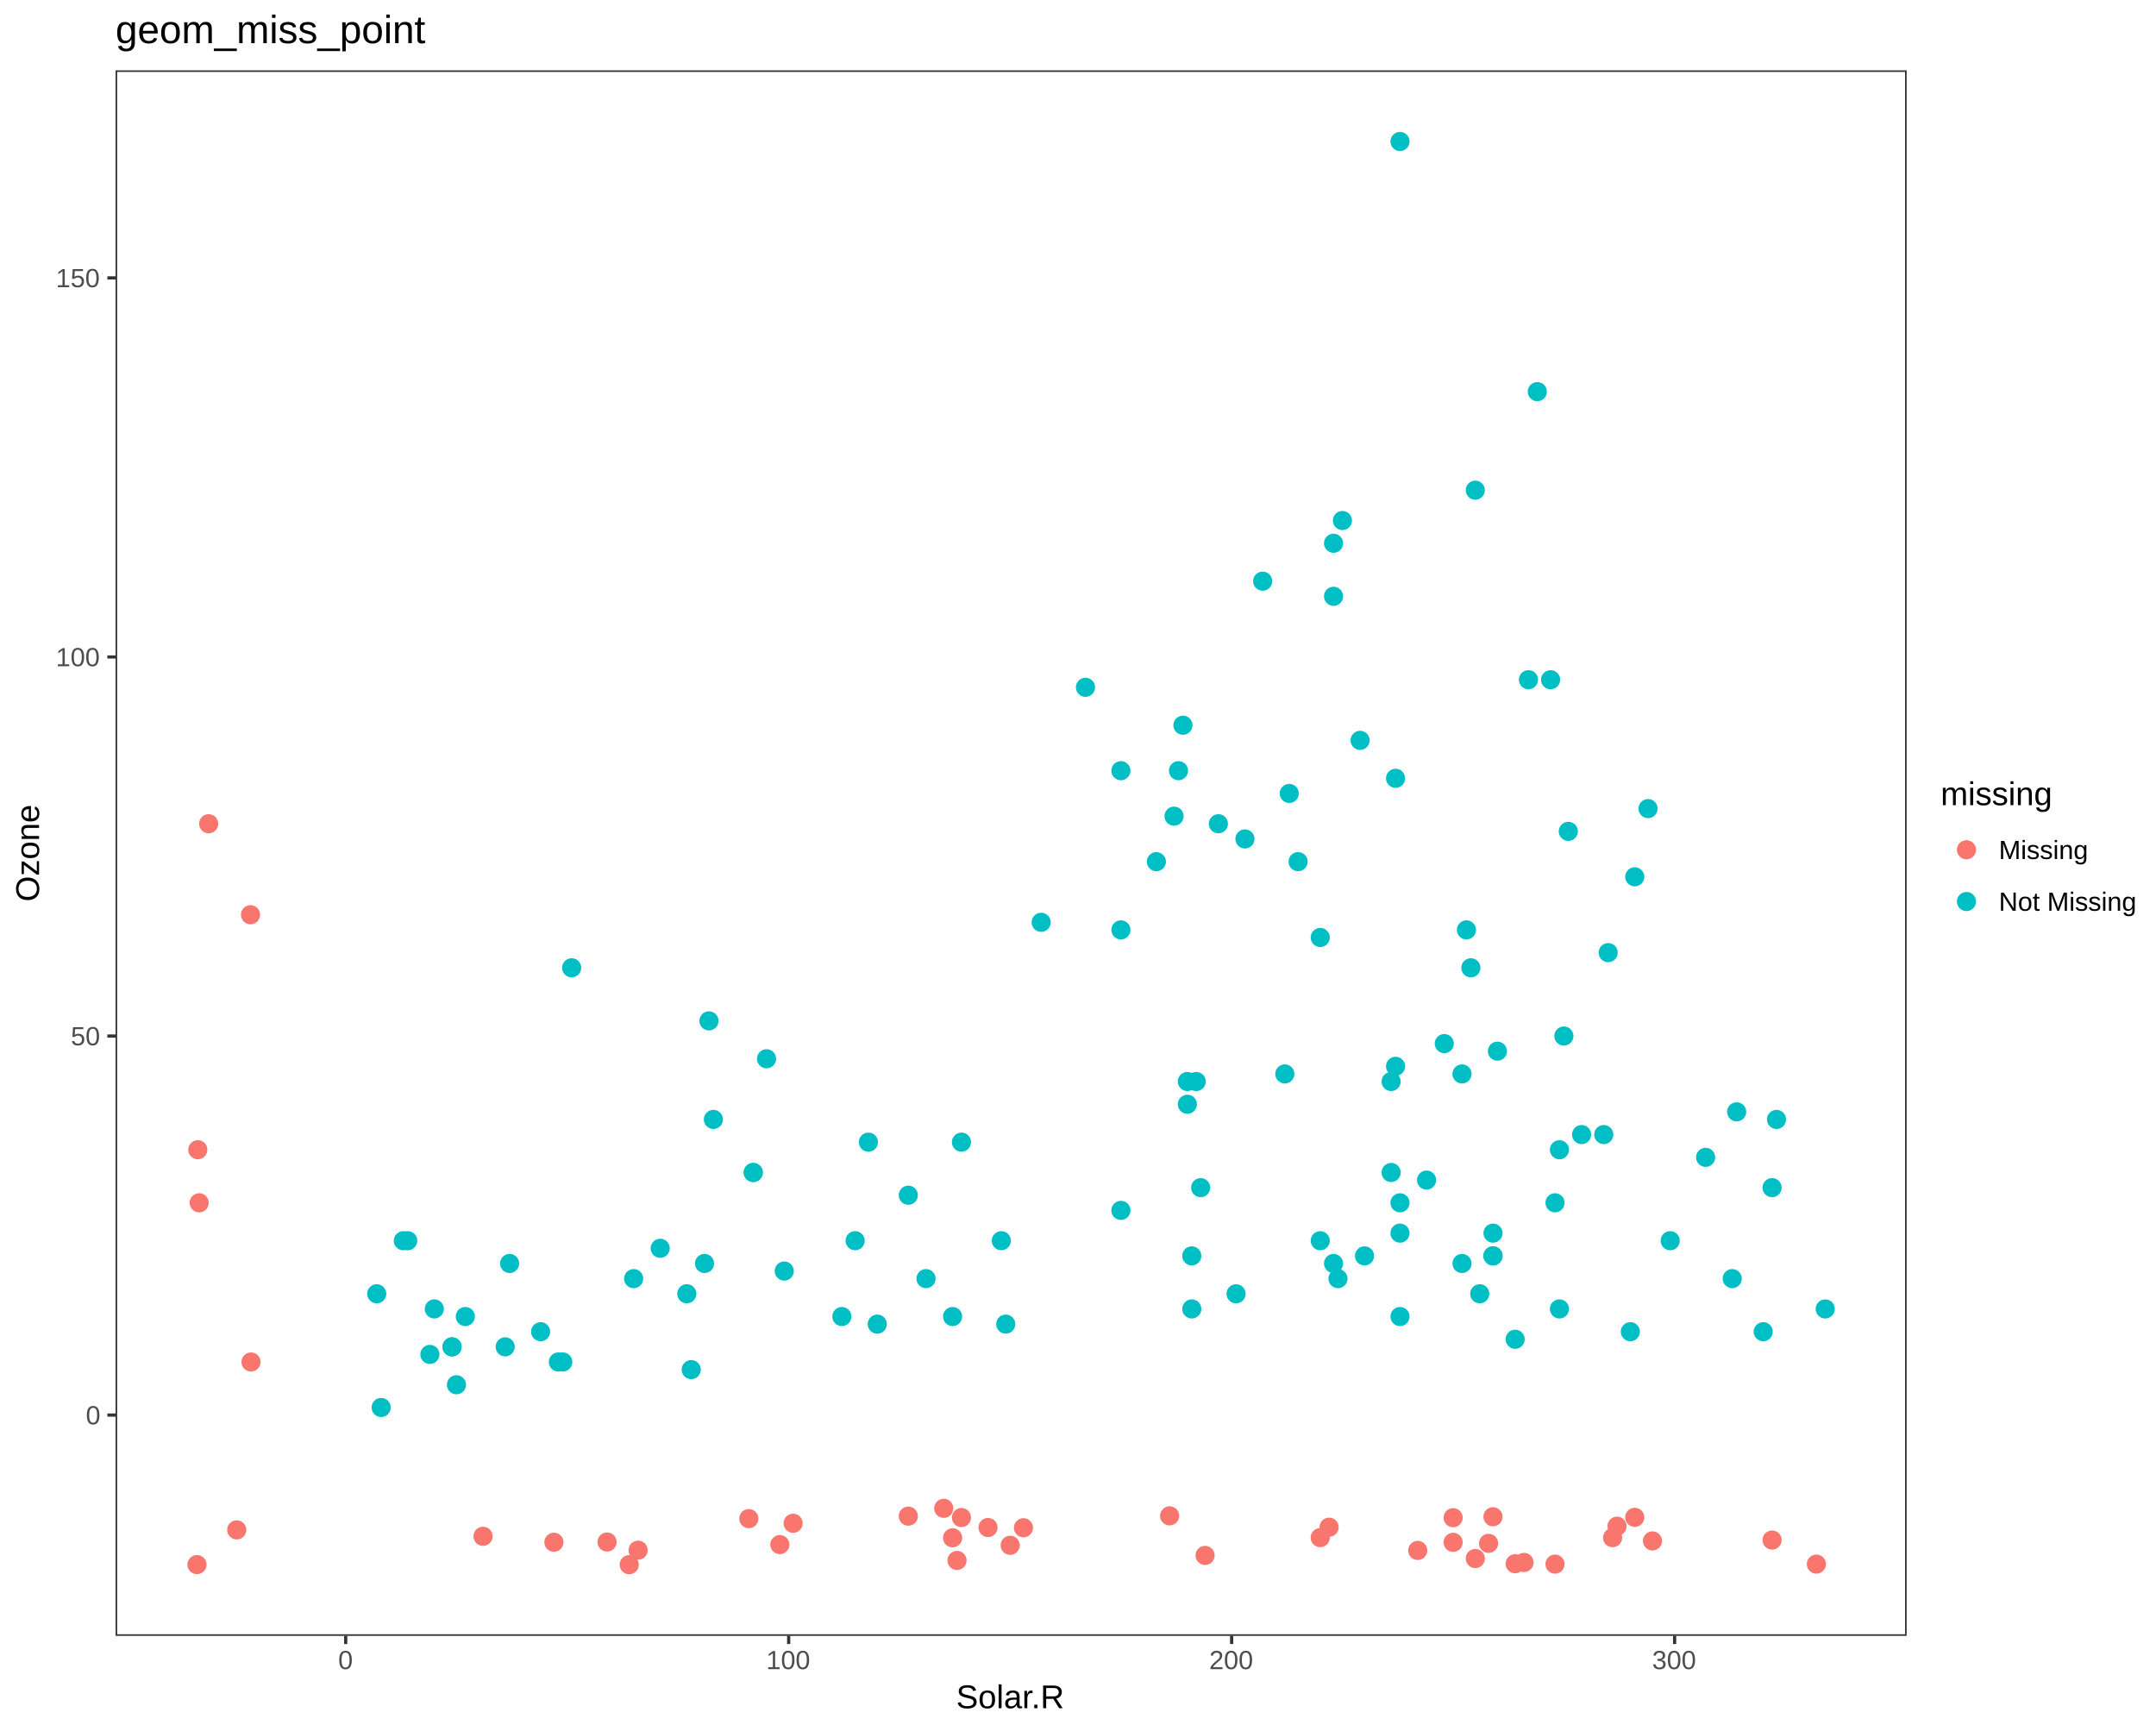
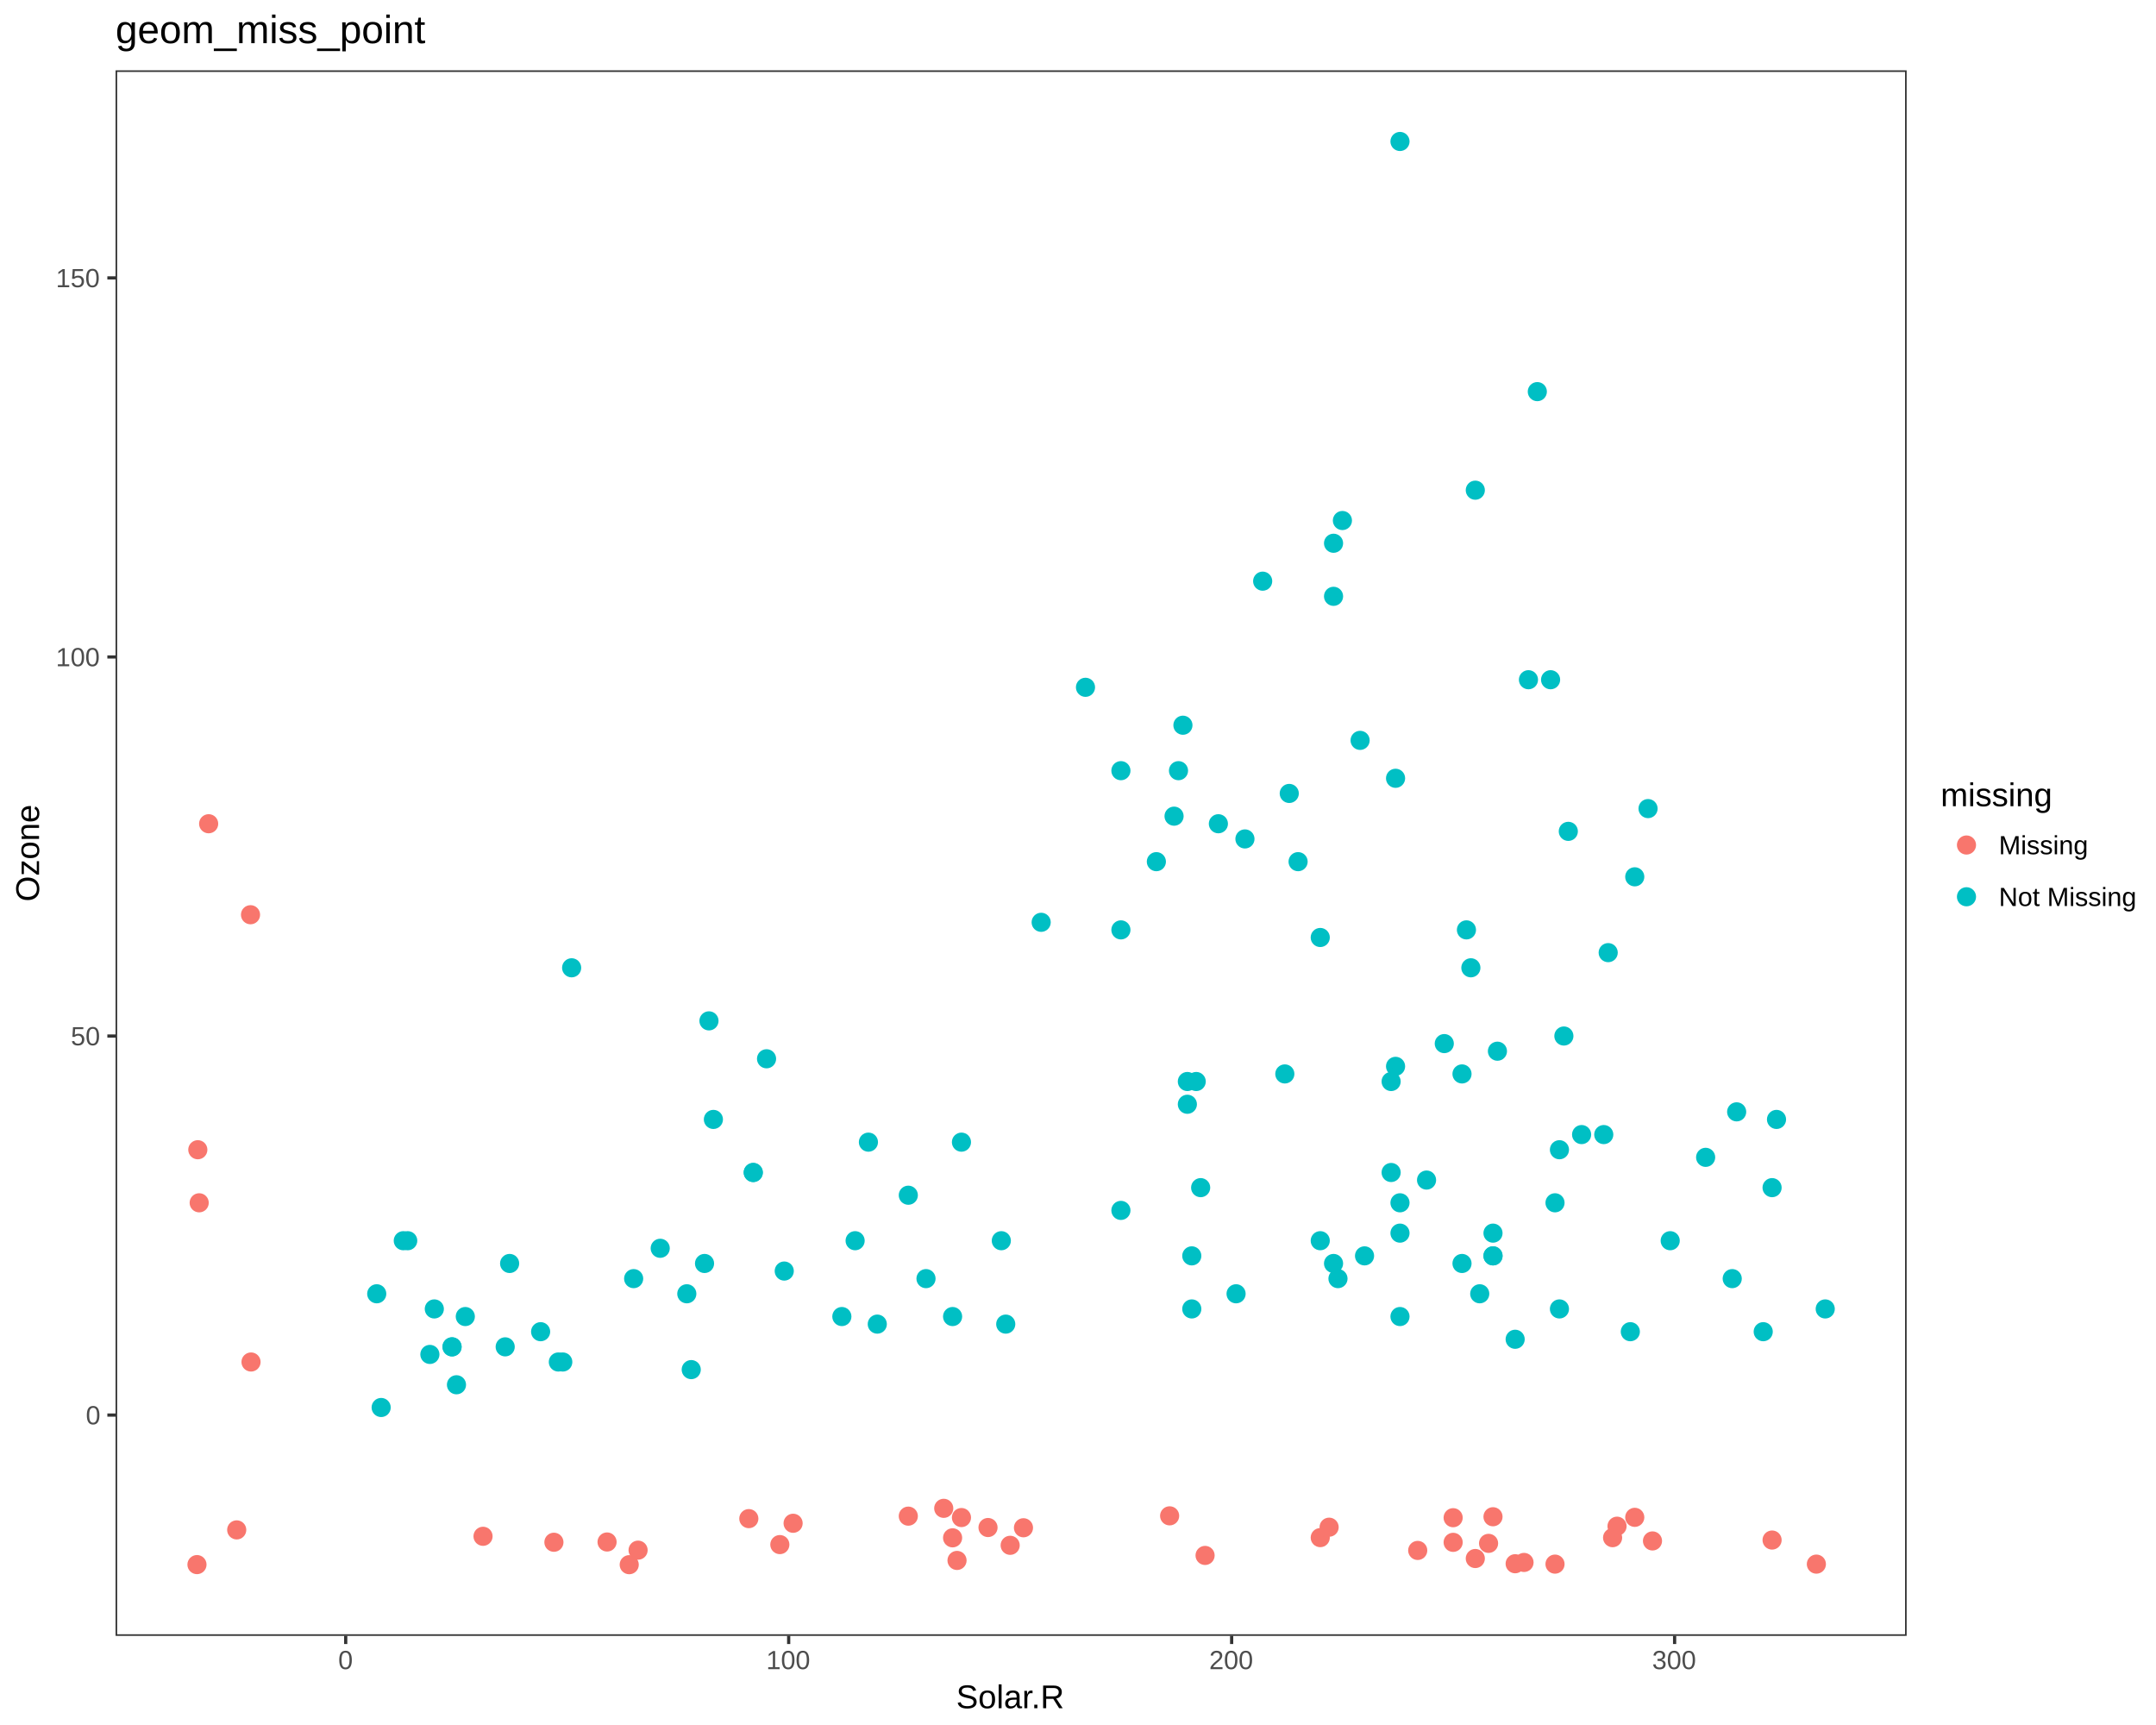
<svg xmlns="http://www.w3.org/2000/svg" viewBox="0 0 720.00 576.00">
  <defs>
    <style type="text/css">
    line, polyline, path, rect, circle {
      fill: none;
      stroke: #000000;
      stroke-linecap: round;
      stroke-linejoin: round;
      stroke-miterlimit: 10.00;
    }
  </style>
  </defs>
  <rect width="100%" height="100%" style="stroke: none; fill: #FFFFFF;" />
  <rect x="0.00" y="0.00" width="720.00" height="576.00" style="stroke-width: 1.07; stroke: #FFFFFF; fill: #FFFFFF;" />
  <defs>
    <clipPath id="cpMzguNTk0fDYzNi43Mjl8NTQ2LjIzNXwyMy40NzY3">
      <rect x="38.59" y="23.48" width="598.14" height="522.76" />
    </clipPath>
  </defs>
  <rect x="38.59" y="23.48" width="598.14" height="522.76" style="stroke-width: 1.07; stroke: none; fill: #FFFFFF;" clip-path="url(#cpMzguNTk0fDYzNi43Mjl8NTQ2LjIzNXwyMy40NzY3)" />
  <circle cx="396.52" cy="368.73" r="1.60pt" style="stroke-width: 2.13; stroke: #00BFC4; fill: #00BFC4;" clip-path="url(#cpMzguNTk0fDYzNi43Mjl8NTQ2LjIzNXwyMy40NzY3)" />
  <circle cx="290.01" cy="381.38" r="1.60pt" style="stroke-width: 2.13; stroke: #00BFC4; fill: #00BFC4;" clip-path="url(#cpMzguNTk0fDYzNi43Mjl8NTQ2LjIzNXwyMy40NzY3)" />
  <circle cx="335.87" cy="442.14" r="1.60pt" style="stroke-width: 2.13; stroke: #00BFC4; fill: #00BFC4;" clip-path="url(#cpMzguNTk0fDYzNi43Mjl8NTQ2LjIzNXwyMy40NzY3)" />
  <circle cx="578.48" cy="426.95" r="1.60pt" style="stroke-width: 2.13; stroke: #00BFC4; fill: #00BFC4;" clip-path="url(#cpMzguNTk0fDYzNi43Mjl8NTQ2LjIzNXwyMy40NzY3)" />
  <circle cx="65.78" cy="522.44" r="1.60pt" style="stroke-width: 2.13; stroke: #F8766D; fill: #F8766D;" clip-path="url(#cpMzguNTk0fDYzNi43Mjl8NTQ2LjIzNXwyMy40NzY3)" />
  <circle cx="66.52" cy="401.63" r="1.60pt" style="stroke-width: 2.13; stroke: #F8766D; fill: #F8766D;" clip-path="url(#cpMzguNTk0fDYzNi43Mjl8NTQ2LjIzNXwyMy40NzY3)" />
  <circle cx="557.77" cy="414.29" r="1.60pt" style="stroke-width: 2.13; stroke: #00BFC4; fill: #00BFC4;" clip-path="url(#cpMzguNTk0fDYzNi43Mjl8NTQ2LjIzNXwyMy40NzY3)" />
  <circle cx="261.90" cy="424.42" r="1.60pt" style="stroke-width: 2.13; stroke: #00BFC4; fill: #00BFC4;" clip-path="url(#cpMzguNTk0fDYzNi43Mjl8NTQ2LjIzNXwyMy40NzY3)" />
  <circle cx="143.56" cy="452.26" r="1.60pt" style="stroke-width: 2.13; stroke: #00BFC4; fill: #00BFC4;" clip-path="url(#cpMzguNTk0fDYzNi43Mjl8NTQ2LjIzNXwyMy40NzY3)" />
  <circle cx="402.44" cy="519.38" r="1.60pt" style="stroke-width: 2.13; stroke: #F8766D; fill: #F8766D;" clip-path="url(#cpMzguNTk0fDYzNi43Mjl8NTQ2LjIzNXwyMy40NzY3)" />
  <circle cx="83.83" cy="454.79" r="1.60pt" style="stroke-width: 2.13; stroke: #F8766D; fill: #F8766D;" clip-path="url(#cpMzguNTk0fDYzNi43Mjl8NTQ2LjIzNXwyMy40NzY3)" />
  <circle cx="494.16" cy="432.01" r="1.60pt" style="stroke-width: 2.13; stroke: #00BFC4; fill: #00BFC4;" clip-path="url(#cpMzguNTk0fDYzNi43Mjl8NTQ2LjIzNXwyMy40NzY3)" />
  <circle cx="544.45" cy="444.67" r="1.60pt" style="stroke-width: 2.13; stroke: #00BFC4; fill: #00BFC4;" clip-path="url(#cpMzguNTk0fDYzNi43Mjl8NTQ2LjIzNXwyMy40NzY3)" />
  <circle cx="520.78" cy="437.07" r="1.60pt" style="stroke-width: 2.13; stroke: #00BFC4; fill: #00BFC4;" clip-path="url(#cpMzguNTk0fDYzNi43Mjl8NTQ2LjIzNXwyMy40NzY3)" />
  <circle cx="211.61" cy="426.95" r="1.60pt" style="stroke-width: 2.13; stroke: #00BFC4; fill: #00BFC4;" clip-path="url(#cpMzguNTk0fDYzNi43Mjl8NTQ2LjIzNXwyMy40NzY3)" />
  <circle cx="609.54" cy="437.07" r="1.60pt" style="stroke-width: 2.13; stroke: #00BFC4; fill: #00BFC4;" clip-path="url(#cpMzguNTk0fDYzNi43Mjl8NTQ2LjIzNXwyMy40NzY3)" />
  <circle cx="569.60" cy="386.45" r="1.60pt" style="stroke-width: 2.13; stroke: #00BFC4; fill: #00BFC4;" clip-path="url(#cpMzguNTk0fDYzNi43Mjl8NTQ2LjIzNXwyMy40NzY3)" />
  <circle cx="230.84" cy="457.33" r="1.60pt" style="stroke-width: 2.13; stroke: #00BFC4; fill: #00BFC4;" clip-path="url(#cpMzguNTk0fDYzNi43Mjl8NTQ2LjIzNXwyMy40NzY3)" />
  <circle cx="591.79" cy="396.57" r="1.60pt" style="stroke-width: 2.13; stroke: #00BFC4; fill: #00BFC4;" clip-path="url(#cpMzguNTk0fDYzNi43Mjl8NTQ2LjIzNXwyMy40NzY3)" />
  <circle cx="180.54" cy="444.67" r="1.60pt" style="stroke-width: 2.13; stroke: #00BFC4; fill: #00BFC4;" clip-path="url(#cpMzguNTk0fDYzNi43Mjl8NTQ2LjIzNXwyMy40NzY3)" />
  <circle cx="127.29" cy="469.98" r="1.60pt" style="stroke-width: 2.13; stroke: #00BFC4; fill: #00BFC4;" clip-path="url(#cpMzguNTk0fDYzNi43Mjl8NTQ2LjIzNXwyMy40NzY3)" />
  <circle cx="588.83" cy="444.67" r="1.60pt" style="stroke-width: 2.13; stroke: #00BFC4; fill: #00BFC4;" clip-path="url(#cpMzguNTk0fDYzNi43Mjl8NTQ2LjIzNXwyMy40NzY3)" />
  <circle cx="152.44" cy="462.39" r="1.60pt" style="stroke-width: 2.13; stroke: #00BFC4; fill: #00BFC4;" clip-path="url(#cpMzguNTk0fDYzNi43Mjl8NTQ2LjIzNXwyMy40NzY3)" />
  <circle cx="251.55" cy="391.51" r="1.60pt" style="stroke-width: 2.13; stroke: #00BFC4; fill: #00BFC4;" clip-path="url(#cpMzguNTk0fDYzNi43Mjl8NTQ2LjIzNXwyMy40NzY3)" />
  <circle cx="213.09" cy="517.62" r="1.60pt" style="stroke-width: 2.13; stroke: #F8766D; fill: #F8766D;" clip-path="url(#cpMzguNTk0fDYzNi43Mjl8NTQ2LjIzNXwyMy40NzY3)" />
  <circle cx="508.95" cy="521.72" r="1.60pt" style="stroke-width: 2.13; stroke: #F8766D; fill: #F8766D;" clip-path="url(#cpMzguNTk0fDYzNi43Mjl8NTQ2LjIzNXwyMy40NzY3)" />
  <circle cx="79.05" cy="510.85" r="1.60pt" style="stroke-width: 2.13; stroke: #F8766D; fill: #F8766D;" clip-path="url(#cpMzguNTk0fDYzNi43Mjl8NTQ2LjIzNXwyMy40NzY3)" />
  <circle cx="134.68" cy="414.29" r="1.60pt" style="stroke-width: 2.13; stroke: #00BFC4; fill: #00BFC4;" clip-path="url(#cpMzguNTk0fDYzNi43Mjl8NTQ2LjIzNXwyMy40NzY3)" />
  <circle cx="488.24" cy="358.60" r="1.60pt" style="stroke-width: 2.13; stroke: #00BFC4; fill: #00BFC4;" clip-path="url(#cpMzguNTk0fDYzNi43Mjl8NTQ2LjIzNXwyMy40NzY3)" />
  <circle cx="445.34" cy="181.40" r="1.60pt" style="stroke-width: 2.13; stroke: #00BFC4; fill: #00BFC4;" clip-path="url(#cpMzguNTk0fDYzNi43Mjl8NTQ2LjIzNXwyMy40NzY3)" />
  <circle cx="528.18" cy="378.85" r="1.60pt" style="stroke-width: 2.13; stroke: #00BFC4; fill: #00BFC4;" clip-path="url(#cpMzguNTk0fDYzNi43Mjl8NTQ2LjIzNXwyMy40NzY3)" />
  <circle cx="538.53" cy="513.45" r="1.60pt" style="stroke-width: 2.13; stroke: #F8766D; fill: #F8766D;" clip-path="url(#cpMzguNTk0fDYzNi43Mjl8NTQ2LjIzNXwyMy40NzY3)" />
  <circle cx="540.01" cy="509.62" r="1.60pt" style="stroke-width: 2.13; stroke: #F8766D; fill: #F8766D;" clip-path="url(#cpMzguNTk0fDYzNi43Mjl8NTQ2LjIzNXwyMy40NzY3)" />
  <circle cx="473.45" cy="517.71" r="1.60pt" style="stroke-width: 2.13; stroke: #F8766D; fill: #F8766D;" clip-path="url(#cpMzguNTk0fDYzNi43Mjl8NTQ2LjIzNXwyMy40NzY3)" />
  <circle cx="390.60" cy="506.16" r="1.60pt" style="stroke-width: 2.13; stroke: #F8766D; fill: #F8766D;" clip-path="url(#cpMzguNTk0fDYzNi43Mjl8NTQ2LjIzNXwyMy40NzY3)" />
  <circle cx="440.90" cy="513.43" r="1.60pt" style="stroke-width: 2.13; stroke: #F8766D; fill: #F8766D;" clip-path="url(#cpMzguNTk0fDYzNi43Mjl8NTQ2LjIzNXwyMy40NzY3)" />
  <circle cx="505.99" cy="522.15" r="1.60pt" style="stroke-width: 2.13; stroke: #F8766D; fill: #F8766D;" clip-path="url(#cpMzguNTk0fDYzNi43Mjl8NTQ2LjIzNXwyMy40NzY3)" />
  <circle cx="303.33" cy="399.10" r="1.60pt" style="stroke-width: 2.13; stroke: #00BFC4; fill: #00BFC4;" clip-path="url(#cpMzguNTk0fDYzNi43Mjl8NTQ2LjIzNXwyMy40NzY3)" />
  <circle cx="519.30" cy="522.28" r="1.60pt" style="stroke-width: 2.13; stroke: #F8766D; fill: #F8766D;" clip-path="url(#cpMzguNTk0fDYzNi43Mjl8NTQ2LjIzNXwyMy40NzY3)" />
  <circle cx="545.93" cy="292.78" r="1.60pt" style="stroke-width: 2.13; stroke: #00BFC4; fill: #00BFC4;" clip-path="url(#cpMzguNTk0fDYzNi43Mjl8NTQ2LjIzNXwyMy40NzY3)" />
  <circle cx="593.27" cy="373.79" r="1.60pt" style="stroke-width: 2.13; stroke: #00BFC4; fill: #00BFC4;" clip-path="url(#cpMzguNTk0fDYzNi43Mjl8NTQ2LjIzNXwyMy40NzY3)" />
  <circle cx="498.59" cy="506.46" r="1.60pt" style="stroke-width: 2.13; stroke: #F8766D; fill: #F8766D;" clip-path="url(#cpMzguNTk0fDYzNi43Mjl8NTQ2LjIzNXwyMy40NzY3)" />
  <circle cx="485.28" cy="506.78" r="1.60pt" style="stroke-width: 2.13; stroke: #F8766D; fill: #F8766D;" clip-path="url(#cpMzguNTk0fDYzNi43Mjl8NTQ2LjIzNXwyMy40NzY3)" />
  <circle cx="334.39" cy="414.29" r="1.60pt" style="stroke-width: 2.13; stroke: #00BFC4; fill: #00BFC4;" clip-path="url(#cpMzguNTk0fDYzNi43Mjl8NTQ2LjIzNXwyMy40NzY3)" />
  <circle cx="606.58" cy="522.28" r="1.60pt" style="stroke-width: 2.13; stroke: #F8766D; fill: #F8766D;" clip-path="url(#cpMzguNTk0fDYzNi43Mjl8NTQ2LjIzNXwyMy40NzY3)" />
  <circle cx="591.79" cy="514.24" r="1.60pt" style="stroke-width: 2.13; stroke: #F8766D; fill: #F8766D;" clip-path="url(#cpMzguNTk0fDYzNi43Mjl8NTQ2LjIzNXwyMy40NzY3)" />
  <circle cx="398.00" cy="419.35" r="1.60pt" style="stroke-width: 2.13; stroke: #00BFC4; fill: #00BFC4;" clip-path="url(#cpMzguNTk0fDYzNi43Mjl8NTQ2LjIzNXwyMy40NzY3)" />
  <circle cx="535.58" cy="378.85" r="1.60pt" style="stroke-width: 2.13; stroke: #00BFC4; fill: #00BFC4;" clip-path="url(#cpMzguNTk0fDYzNi43Mjl8NTQ2LjIzNXwyMy40NzY3)" />
  <circle cx="170.19" cy="421.89" r="1.60pt" style="stroke-width: 2.13; stroke: #00BFC4; fill: #00BFC4;" clip-path="url(#cpMzguNTk0fDYzNi43Mjl8NTQ2LjIzNXwyMy40NzY3)" />
  <circle cx="292.97" cy="442.14" r="1.60pt" style="stroke-width: 2.13; stroke: #00BFC4; fill: #00BFC4;" clip-path="url(#cpMzguNTk0fDYzNi43Mjl8NTQ2LjIzNXwyMy40NzY3)" />
  <circle cx="318.12" cy="439.61" r="1.60pt" style="stroke-width: 2.13; stroke: #00BFC4; fill: #00BFC4;" clip-path="url(#cpMzguNTk0fDYzNi43Mjl8NTQ2LjIzNXwyMy40NzY3)" />
  <circle cx="337.35" cy="516.00" r="1.60pt" style="stroke-width: 2.13; stroke: #F8766D; fill: #F8766D;" clip-path="url(#cpMzguNTk0fDYzNi43Mjl8NTQ2LjIzNXwyMy40NzY3)" />
  <circle cx="202.73" cy="514.89" r="1.60pt" style="stroke-width: 2.13; stroke: #F8766D; fill: #F8766D;" clip-path="url(#cpMzguNTk0fDYzNi43Mjl8NTQ2LjIzNXwyMy40NzY3)" />
  <circle cx="250.07" cy="507.09" r="1.60pt" style="stroke-width: 2.13; stroke: #F8766D; fill: #F8766D;" clip-path="url(#cpMzguNTk0fDYzNi43Mjl8NTQ2LjIzNXwyMy40NzY3)" />
  <circle cx="485.28" cy="515.01" r="1.60pt" style="stroke-width: 2.13; stroke: #F8766D; fill: #F8766D;" clip-path="url(#cpMzguNTk0fDYzNi43Mjl8NTQ2LjIzNXwyMy40NzY3)" />
  <circle cx="315.16" cy="503.65" r="1.60pt" style="stroke-width: 2.13; stroke: #F8766D; fill: #F8766D;" clip-path="url(#cpMzguNTk0fDYzNi43Mjl8NTQ2LjIzNXwyMy40NzY3)" />
  <circle cx="303.33" cy="506.26" r="1.60pt" style="stroke-width: 2.13; stroke: #F8766D; fill: #F8766D;" clip-path="url(#cpMzguNTk0fDYzNi43Mjl8NTQ2LjIzNXwyMy40NzY3)" />
  <circle cx="184.98" cy="514.98" r="1.60pt" style="stroke-width: 2.13; stroke: #F8766D; fill: #F8766D;" clip-path="url(#cpMzguNTk0fDYzNi43Mjl8NTQ2LjIzNXwyMy40NzY3)" />
  <circle cx="260.43" cy="515.76" r="1.60pt" style="stroke-width: 2.13; stroke: #F8766D; fill: #F8766D;" clip-path="url(#cpMzguNTk0fDYzNi43Mjl8NTQ2LjIzNXwyMy40NzY3)" />
  <circle cx="161.31" cy="512.99" r="1.60pt" style="stroke-width: 2.13; stroke: #F8766D; fill: #F8766D;" clip-path="url(#cpMzguNTk0fDYzNi43Mjl8NTQ2LjIzNXwyMy40NzY3)" />
  <circle cx="319.60" cy="521.05" r="1.60pt" style="stroke-width: 2.13; stroke: #F8766D; fill: #F8766D;" clip-path="url(#cpMzguNTk0fDYzNi43Mjl8NTQ2LjIzNXwyMy40NzY3)" />
  <circle cx="513.39" cy="130.77" r="1.60pt" style="stroke-width: 2.13; stroke: #00BFC4; fill: #00BFC4;" clip-path="url(#cpMzguNTk0fDYzNi43Mjl8NTQ2LjIzNXwyMy40NzY3)" />
  <circle cx="482.32" cy="348.47" r="1.60pt" style="stroke-width: 2.13; stroke: #00BFC4; fill: #00BFC4;" clip-path="url(#cpMzguNTk0fDYzNi43Mjl8NTQ2LjIzNXwyMy40NzY3)" />
  <circle cx="464.57" cy="391.51" r="1.60pt" style="stroke-width: 2.13; stroke: #00BFC4; fill: #00BFC4;" clip-path="url(#cpMzguNTk0fDYzNi43Mjl8NTQ2LjIzNXwyMy40NzY3)" />
  <circle cx="264.86" cy="508.64" r="1.60pt" style="stroke-width: 2.13; stroke: #F8766D; fill: #F8766D;" clip-path="url(#cpMzguNTk0fDYzNi43Mjl8NTQ2LjIzNXwyMy40NzY3)" />
  <circle cx="374.33" cy="310.50" r="1.60pt" style="stroke-width: 2.13; stroke: #00BFC4; fill: #00BFC4;" clip-path="url(#cpMzguNTk0fDYzNi43Mjl8NTQ2LjIzNXwyMy40NzY3)" />
  <circle cx="579.96" cy="371.26" r="1.60pt" style="stroke-width: 2.13; stroke: #00BFC4; fill: #00BFC4;" clip-path="url(#cpMzguNTk0fDYzNi43Mjl8NTQ2LjIzNXwyMy40NzY3)" />
  <circle cx="523.74" cy="277.60" r="1.60pt" style="stroke-width: 2.13; stroke: #00BFC4; fill: #00BFC4;" clip-path="url(#cpMzguNTk0fDYzNi43Mjl8NTQ2LjIzNXwyMy40NzY3)" />
  <circle cx="510.43" cy="226.97" r="1.60pt" style="stroke-width: 2.13; stroke: #00BFC4; fill: #00BFC4;" clip-path="url(#cpMzguNTk0fDYzNi43Mjl8NTQ2LjIzNXwyMy40NzY3)" />
  <circle cx="517.82" cy="226.97" r="1.60pt" style="stroke-width: 2.13; stroke: #00BFC4; fill: #00BFC4;" clip-path="url(#cpMzguNTk0fDYzNi43Mjl8NTQ2LjIzNXwyMy40NzY3)" />
  <circle cx="374.33" cy="257.34" r="1.60pt" style="stroke-width: 2.13; stroke: #00BFC4; fill: #00BFC4;" clip-path="url(#cpMzguNTk0fDYzNi43Mjl8NTQ2LjIzNXwyMy40NzY3)" />
  <circle cx="321.08" cy="506.73" r="1.60pt" style="stroke-width: 2.13; stroke: #F8766D; fill: #F8766D;" clip-path="url(#cpMzguNTk0fDYzNi43Mjl8NTQ2LjIzNXwyMy40NzY3)" />
  <circle cx="505.99" cy="447.20" r="1.60pt" style="stroke-width: 2.13; stroke: #00BFC4; fill: #00BFC4;" clip-path="url(#cpMzguNTk0fDYzNi43Mjl8NTQ2LjIzNXwyMy40NzY3)" />
  <circle cx="374.33" cy="404.17" r="1.60pt" style="stroke-width: 2.13; stroke: #00BFC4; fill: #00BFC4;" clip-path="url(#cpMzguNTk0fDYzNi43Mjl8NTQ2LjIzNXwyMy40NzY3)" />
  <circle cx="545.93" cy="506.66" r="1.60pt" style="stroke-width: 2.13; stroke: #F8766D; fill: #F8766D;" clip-path="url(#cpMzguNTk0fDYzNi43Mjl8NTQ2LjIzNXwyMy40NzY3)" />
  <circle cx="186.46" cy="454.79" r="1.60pt" style="stroke-width: 2.13; stroke: #00BFC4; fill: #00BFC4;" clip-path="url(#cpMzguNTk0fDYzNi43Mjl8NTQ2LjIzNXwyMy40NzY3)" />
  <circle cx="500.07" cy="351.01" r="1.60pt" style="stroke-width: 2.13; stroke: #00BFC4; fill: #00BFC4;" clip-path="url(#cpMzguNTk0fDYzNi43Mjl8NTQ2LjIzNXwyMy40NzY3)" />
  <circle cx="520.78" cy="383.91" r="1.60pt" style="stroke-width: 2.13; stroke: #00BFC4; fill: #00BFC4;" clip-path="url(#cpMzguNTk0fDYzNi43Mjl8NTQ2LjIzNXwyMy40NzY3)" />
  <circle cx="537.06" cy="318.10" r="1.60pt" style="stroke-width: 2.13; stroke: #00BFC4; fill: #00BFC4;" clip-path="url(#cpMzguNTk0fDYzNi43Mjl8NTQ2LjIzNXwyMy40NzY3)" />
  <circle cx="392.08" cy="272.53" r="1.60pt" style="stroke-width: 2.13; stroke: #00BFC4; fill: #00BFC4;" clip-path="url(#cpMzguNTk0fDYzNi43Mjl8NTQ2LjIzNXwyMy40NzY3)" />
  <circle cx="440.90" cy="313.04" r="1.60pt" style="stroke-width: 2.13; stroke: #00BFC4; fill: #00BFC4;" clip-path="url(#cpMzguNTk0fDYzNi43Mjl8NTQ2LjIzNXwyMy40NzY3)" />
  <circle cx="125.81" cy="432.01" r="1.60pt" style="stroke-width: 2.13; stroke: #00BFC4; fill: #00BFC4;" clip-path="url(#cpMzguNTk0fDYzNi43Mjl8NTQ2LjIzNXwyMy40NzY3)" />
  <circle cx="497.11" cy="515.35" r="1.60pt" style="stroke-width: 2.13; stroke: #F8766D; fill: #F8766D;" clip-path="url(#cpMzguNTk0fDYzNi43Mjl8NTQ2LjIzNXwyMy40NzY3)" />
  <circle cx="551.85" cy="514.54" r="1.60pt" style="stroke-width: 2.13; stroke: #F8766D; fill: #F8766D;" clip-path="url(#cpMzguNTk0fDYzNi43Mjl8NTQ2LjIzNXwyMy40NzY3)" />
  <circle cx="550.37" cy="270.00" r="1.60pt" style="stroke-width: 2.13; stroke: #00BFC4; fill: #00BFC4;" clip-path="url(#cpMzguNTk0fDYzNi43Mjl8NTQ2LjIzNXwyMy40NzY3)" />
  <circle cx="445.34" cy="199.12" r="1.60pt" style="stroke-width: 2.13; stroke: #00BFC4; fill: #00BFC4;" clip-path="url(#cpMzguNTk0fDYzNi43Mjl8NTQ2LjIzNXwyMy40NzY3)" />
  <circle cx="235.28" cy="421.89" r="1.60pt" style="stroke-width: 2.13; stroke: #00BFC4; fill: #00BFC4;" clip-path="url(#cpMzguNTk0fDYzNi43Mjl8NTQ2LjIzNXwyMy40NzY3)" />
  <circle cx="236.76" cy="340.88" r="1.60pt" style="stroke-width: 2.13; stroke: #00BFC4; fill: #00BFC4;" clip-path="url(#cpMzguNTk0fDYzNi43Mjl8NTQ2LjIzNXwyMy40NzY3)" />
  <circle cx="430.55" cy="264.94" r="1.60pt" style="stroke-width: 2.13; stroke: #00BFC4; fill: #00BFC4;" clip-path="url(#cpMzguNTk0fDYzNi43Mjl8NTQ2LjIzNXwyMy40NzY3)" />
  <circle cx="522.26" cy="345.94" r="1.60pt" style="stroke-width: 2.13; stroke: #00BFC4; fill: #00BFC4;" clip-path="url(#cpMzguNTk0fDYzNi43Mjl8NTQ2LjIzNXwyMy40NzY3)" />
  <circle cx="489.72" cy="310.50" r="1.60pt" style="stroke-width: 2.13; stroke: #00BFC4; fill: #00BFC4;" clip-path="url(#cpMzguNTk0fDYzNi43Mjl8NTQ2LjIzNXwyMy40NzY3)" />
  <circle cx="491.20" cy="323.16" r="1.60pt" style="stroke-width: 2.13; stroke: #00BFC4; fill: #00BFC4;" clip-path="url(#cpMzguNTk0fDYzNi43Mjl8NTQ2LjIzNXwyMy40NzY3)" />
  <circle cx="238.24" cy="373.79" r="1.60pt" style="stroke-width: 2.13; stroke: #00BFC4; fill: #00BFC4;" clip-path="url(#cpMzguNTk0fDYzNi43Mjl8NTQ2LjIzNXwyMy40NzY3)" />
  <circle cx="150.96" cy="449.73" r="1.60pt" style="stroke-width: 2.13; stroke: #00BFC4; fill: #00BFC4;" clip-path="url(#cpMzguNTk0fDYzNi43Mjl8NTQ2LjIzNXwyMy40NzY3)" />
  <circle cx="229.36" cy="432.01" r="1.60pt" style="stroke-width: 2.13; stroke: #00BFC4; fill: #00BFC4;" clip-path="url(#cpMzguNTk0fDYzNi43Mjl8NTQ2LjIzNXwyMy40NzY3)" />
  <circle cx="69.68" cy="275.06" r="1.60pt" style="stroke-width: 2.13; stroke: #F8766D; fill: #F8766D;" clip-path="url(#cpMzguNTk0fDYzNi43Mjl8NTQ2LjIzNXwyMy40NzY3)" />
  <circle cx="66.06" cy="383.91" r="1.60pt" style="stroke-width: 2.13; stroke: #F8766D; fill: #F8766D;" clip-path="url(#cpMzguNTk0fDYzNi43Mjl8NTQ2LjIzNXwyMy40NzY3)" />
  <circle cx="83.66" cy="305.44" r="1.60pt" style="stroke-width: 2.13; stroke: #F8766D; fill: #F8766D;" clip-path="url(#cpMzguNTk0fDYzNi43Mjl8NTQ2LjIzNXwyMy40NzY3)" />
  <circle cx="492.68" cy="163.68" r="1.60pt" style="stroke-width: 2.13; stroke: #00BFC4; fill: #00BFC4;" clip-path="url(#cpMzguNTk0fDYzNi43Mjl8NTQ2LjIzNXwyMy40NzY3)" />
  <circle cx="454.21" cy="247.22" r="1.60pt" style="stroke-width: 2.13; stroke: #00BFC4; fill: #00BFC4;" clip-path="url(#cpMzguNTk0fDYzNi43Mjl8NTQ2LjIzNXwyMy40NzY3)" />
  <circle cx="421.67" cy="194.06" r="1.60pt" style="stroke-width: 2.13; stroke: #00BFC4; fill: #00BFC4;" clip-path="url(#cpMzguNTk0fDYzNi43Mjl8NTQ2LjIzNXwyMy40NzY3)" />
  <circle cx="443.86" cy="509.95" r="1.60pt" style="stroke-width: 2.13; stroke: #F8766D; fill: #F8766D;" clip-path="url(#cpMzguNTk0fDYzNi43Mjl8NTQ2LjIzNXwyMy40NzY3)" />
  <circle cx="318.12" cy="513.50" r="1.60pt" style="stroke-width: 2.13; stroke: #F8766D; fill: #F8766D;" clip-path="url(#cpMzguNTk0fDYzNi43Mjl8NTQ2LjIzNXwyMy40NzY3)" />
  <circle cx="399.48" cy="361.13" r="1.60pt" style="stroke-width: 2.13; stroke: #00BFC4; fill: #00BFC4;" clip-path="url(#cpMzguNTk0fDYzNi43Mjl8NTQ2LjIzNXwyMy40NzY3)" />
  <circle cx="519.30" cy="401.63" r="1.60pt" style="stroke-width: 2.13; stroke: #00BFC4; fill: #00BFC4;" clip-path="url(#cpMzguNTk0fDYzNi43Mjl8NTQ2LjIzNXwyMy40NzY3)" />
  <circle cx="347.70" cy="307.97" r="1.60pt" style="stroke-width: 2.13; stroke: #00BFC4; fill: #00BFC4;" clip-path="url(#cpMzguNTk0fDYzNi43Mjl8NTQ2LjIzNXwyMy40NzY3)" />
  <circle cx="210.13" cy="522.47" r="1.60pt" style="stroke-width: 2.13; stroke: #F8766D; fill: #F8766D;" clip-path="url(#cpMzguNTk0fDYzNi43Mjl8NTQ2LjIzNXwyMy40NzY3)" />
  <circle cx="220.48" cy="416.82" r="1.60pt" style="stroke-width: 2.13; stroke: #00BFC4; fill: #00BFC4;" clip-path="url(#cpMzguNTk0fDYzNi43Mjl8NTQ2LjIzNXwyMy40NzY3)" />
  <circle cx="190.90" cy="323.16" r="1.60pt" style="stroke-width: 2.13; stroke: #00BFC4; fill: #00BFC4;" clip-path="url(#cpMzguNTk0fDYzNi43Mjl8NTQ2LjIzNXwyMy40NzY3)" />
  <circle cx="285.57" cy="414.29" r="1.60pt" style="stroke-width: 2.13; stroke: #00BFC4; fill: #00BFC4;" clip-path="url(#cpMzguNTk0fDYzNi43Mjl8NTQ2LjIzNXwyMy40NzY3)" />
  <circle cx="476.40" cy="394.04" r="1.60pt" style="stroke-width: 2.13; stroke: #00BFC4; fill: #00BFC4;" clip-path="url(#cpMzguNTk0fDYzNi43Mjl8NTQ2LjIzNXwyMy40NzY3)" />
  <circle cx="396.52" cy="361.13" r="1.60pt" style="stroke-width: 2.13; stroke: #00BFC4; fill: #00BFC4;" clip-path="url(#cpMzguNTk0fDYzNi43Mjl8NTQ2LjIzNXwyMy40NzY3)" />
  <circle cx="498.59" cy="419.35" r="1.60pt" style="stroke-width: 2.13; stroke: #00BFC4; fill: #00BFC4;" clip-path="url(#cpMzguNTk0fDYzNi43Mjl8NTQ2LjIzNXwyMy40NzY3)" />
  <circle cx="168.71" cy="449.73" r="1.60pt" style="stroke-width: 2.13; stroke: #00BFC4; fill: #00BFC4;" clip-path="url(#cpMzguNTk0fDYzNi43Mjl8NTQ2LjIzNXwyMy40NzY3)" />
  <circle cx="492.68" cy="520.41" r="1.60pt" style="stroke-width: 2.13; stroke: #F8766D; fill: #F8766D;" clip-path="url(#cpMzguNTk0fDYzNi43Mjl8NTQ2LjIzNXwyMy40NzY3)" />
  <circle cx="429.07" cy="358.60" r="1.60pt" style="stroke-width: 2.13; stroke: #00BFC4; fill: #00BFC4;" clip-path="url(#cpMzguNTk0fDYzNi43Mjl8NTQ2LjIzNXwyMy40NzY3)" />
  <circle cx="467.53" cy="47.24" r="1.60pt" style="stroke-width: 2.13; stroke: #00BFC4; fill: #00BFC4;" clip-path="url(#cpMzguNTk0fDYzNi43Mjl8NTQ2LjIzNXwyMy40NzY3)" />
  <circle cx="433.50" cy="287.72" r="1.60pt" style="stroke-width: 2.13; stroke: #00BFC4; fill: #00BFC4;" clip-path="url(#cpMzguNTk0fDYzNi43Mjl8NTQ2LjIzNXwyMy40NzY3)" />
  <circle cx="341.79" cy="510.14" r="1.60pt" style="stroke-width: 2.13; stroke: #F8766D; fill: #F8766D;" clip-path="url(#cpMzguNTk0fDYzNi43Mjl8NTQ2LjIzNXwyMy40NzY3)" />
  <circle cx="415.75" cy="280.13" r="1.60pt" style="stroke-width: 2.13; stroke: #00BFC4; fill: #00BFC4;" clip-path="url(#cpMzguNTk0fDYzNi43Mjl8NTQ2LjIzNXwyMy40NzY3)" />
  <circle cx="448.30" cy="173.81" r="1.60pt" style="stroke-width: 2.13; stroke: #00BFC4; fill: #00BFC4;" clip-path="url(#cpMzguNTk0fDYzNi43Mjl8NTQ2LjIzNXwyMy40NzY3)" />
  <circle cx="466.05" cy="259.88" r="1.60pt" style="stroke-width: 2.13; stroke: #00BFC4; fill: #00BFC4;" clip-path="url(#cpMzguNTk0fDYzNi43Mjl8NTQ2LjIzNXwyMy40NzY3)" />
  <circle cx="393.56" cy="257.34" r="1.60pt" style="stroke-width: 2.13; stroke: #00BFC4; fill: #00BFC4;" clip-path="url(#cpMzguNTk0fDYzNi43Mjl8NTQ2LjIzNXwyMy40NzY3)" />
  <circle cx="362.50" cy="229.50" r="1.60pt" style="stroke-width: 2.13; stroke: #00BFC4; fill: #00BFC4;" clip-path="url(#cpMzguNTk0fDYzNi43Mjl8NTQ2LjIzNXwyMy40NzY3)" />
  <circle cx="406.88" cy="275.06" r="1.60pt" style="stroke-width: 2.13; stroke: #00BFC4; fill: #00BFC4;" clip-path="url(#cpMzguNTk0fDYzNi43Mjl8NTQ2LjIzNXwyMy40NzY3)" />
  <circle cx="386.17" cy="287.72" r="1.60pt" style="stroke-width: 2.13; stroke: #00BFC4; fill: #00BFC4;" clip-path="url(#cpMzguNTk0fDYzNi43Mjl8NTQ2LjIzNXwyMy40NzY3)" />
  <circle cx="395.04" cy="242.16" r="1.60pt" style="stroke-width: 2.13; stroke: #00BFC4; fill: #00BFC4;" clip-path="url(#cpMzguNTk0fDYzNi43Mjl8NTQ2LjIzNXwyMy40NzY3)" />
  <circle cx="255.99" cy="353.54" r="1.60pt" style="stroke-width: 2.13; stroke: #00BFC4; fill: #00BFC4;" clip-path="url(#cpMzguNTk0fDYzNi43Mjl8NTQ2LjIzNXwyMy40NzY3)" />
  <circle cx="251.55" cy="391.51" r="1.60pt" style="stroke-width: 2.13; stroke: #00BFC4; fill: #00BFC4;" clip-path="url(#cpMzguNTk0fDYzNi43Mjl8NTQ2LjIzNXwyMy40NzY3)" />
  <circle cx="488.24" cy="421.89" r="1.60pt" style="stroke-width: 2.13; stroke: #00BFC4; fill: #00BFC4;" clip-path="url(#cpMzguNTk0fDYzNi43Mjl8NTQ2LjIzNXwyMy40NzY3)" />
  <circle cx="440.90" cy="414.29" r="1.60pt" style="stroke-width: 2.13; stroke: #00BFC4; fill: #00BFC4;" clip-path="url(#cpMzguNTk0fDYzNi43Mjl8NTQ2LjIzNXwyMy40NzY3)" />
  <circle cx="455.69" cy="419.35" r="1.60pt" style="stroke-width: 2.13; stroke: #00BFC4; fill: #00BFC4;" clip-path="url(#cpMzguNTk0fDYzNi43Mjl8NTQ2LjIzNXwyMy40NzY3)" />
  <circle cx="498.59" cy="411.76" r="1.60pt" style="stroke-width: 2.13; stroke: #00BFC4; fill: #00BFC4;" clip-path="url(#cpMzguNTk0fDYzNi43Mjl8NTQ2LjIzNXwyMy40NzY3)" />
  <circle cx="464.57" cy="361.13" r="1.60pt" style="stroke-width: 2.13; stroke: #00BFC4; fill: #00BFC4;" clip-path="url(#cpMzguNTk0fDYzNi43Mjl8NTQ2LjIzNXwyMy40NzY3)" />
  <circle cx="498.59" cy="419.35" r="1.60pt" style="stroke-width: 2.13; stroke: #00BFC4; fill: #00BFC4;" clip-path="url(#cpMzguNTk0fDYzNi43Mjl8NTQ2LjIzNXwyMy40NzY3)" />
  <circle cx="467.53" cy="401.63" r="1.60pt" style="stroke-width: 2.13; stroke: #00BFC4; fill: #00BFC4;" clip-path="url(#cpMzguNTk0fDYzNi43Mjl8NTQ2LjIzNXwyMy40NzY3)" />
  <circle cx="150.96" cy="449.73" r="1.60pt" style="stroke-width: 2.13; stroke: #00BFC4; fill: #00BFC4;" clip-path="url(#cpMzguNTk0fDYzNi43Mjl8NTQ2LjIzNXwyMy40NzY3)" />
  <circle cx="281.14" cy="439.61" r="1.60pt" style="stroke-width: 2.13; stroke: #00BFC4; fill: #00BFC4;" clip-path="url(#cpMzguNTk0fDYzNi43Mjl8NTQ2LjIzNXwyMy40NzY3)" />
  <circle cx="466.05" cy="356.07" r="1.60pt" style="stroke-width: 2.13; stroke: #00BFC4; fill: #00BFC4;" clip-path="url(#cpMzguNTk0fDYzNi43Mjl8NTQ2LjIzNXwyMy40NzY3)" />
  <circle cx="446.82" cy="426.95" r="1.60pt" style="stroke-width: 2.13; stroke: #00BFC4; fill: #00BFC4;" clip-path="url(#cpMzguNTk0fDYzNi43Mjl8NTQ2LjIzNXwyMy40NzY3)" />
  <circle cx="155.39" cy="439.61" r="1.60pt" style="stroke-width: 2.13; stroke: #00BFC4; fill: #00BFC4;" clip-path="url(#cpMzguNTk0fDYzNi43Mjl8NTQ2LjIzNXwyMy40NzY3)" />
  <circle cx="467.53" cy="411.76" r="1.60pt" style="stroke-width: 2.13; stroke: #00BFC4; fill: #00BFC4;" clip-path="url(#cpMzguNTk0fDYzNi43Mjl8NTQ2LjIzNXwyMy40NzY3)" />
  <circle cx="412.79" cy="432.01" r="1.60pt" style="stroke-width: 2.13; stroke: #00BFC4; fill: #00BFC4;" clip-path="url(#cpMzguNTk0fDYzNi43Mjl8NTQ2LjIzNXwyMy40NzY3)" />
  <circle cx="467.53" cy="439.61" r="1.60pt" style="stroke-width: 2.13; stroke: #00BFC4; fill: #00BFC4;" clip-path="url(#cpMzguNTk0fDYzNi43Mjl8NTQ2LjIzNXwyMy40NzY3)" />
  <circle cx="136.16" cy="414.29" r="1.60pt" style="stroke-width: 2.13; stroke: #00BFC4; fill: #00BFC4;" clip-path="url(#cpMzguNTk0fDYzNi43Mjl8NTQ2LjIzNXwyMy40NzY3)" />
  <circle cx="321.08" cy="381.38" r="1.60pt" style="stroke-width: 2.13; stroke: #00BFC4; fill: #00BFC4;" clip-path="url(#cpMzguNTk0fDYzNi43Mjl8NTQ2LjIzNXwyMy40NzY3)" />
  <circle cx="187.94" cy="454.79" r="1.60pt" style="stroke-width: 2.13; stroke: #00BFC4; fill: #00BFC4;" clip-path="url(#cpMzguNTk0fDYzNi43Mjl8NTQ2LjIzNXwyMy40NzY3)" />
  <circle cx="145.04" cy="437.07" r="1.60pt" style="stroke-width: 2.13; stroke: #00BFC4; fill: #00BFC4;" clip-path="url(#cpMzguNTk0fDYzNi43Mjl8NTQ2LjIzNXwyMy40NzY3)" />
  <circle cx="400.96" cy="396.57" r="1.60pt" style="stroke-width: 2.13; stroke: #00BFC4; fill: #00BFC4;" clip-path="url(#cpMzguNTk0fDYzNi43Mjl8NTQ2LjIzNXwyMy40NzY3)" />
  <circle cx="329.95" cy="510.06" r="1.60pt" style="stroke-width: 2.13; stroke: #F8766D; fill: #F8766D;" clip-path="url(#cpMzguNTk0fDYzNi43Mjl8NTQ2LjIzNXwyMy40NzY3)" />
  <circle cx="398.00" cy="437.07" r="1.60pt" style="stroke-width: 2.13; stroke: #00BFC4; fill: #00BFC4;" clip-path="url(#cpMzguNTk0fDYzNi43Mjl8NTQ2LjIzNXwyMy40NzY3)" />
  <circle cx="309.24" cy="426.95" r="1.60pt" style="stroke-width: 2.13; stroke: #00BFC4; fill: #00BFC4;" clip-path="url(#cpMzguNTk0fDYzNi43Mjl8NTQ2LjIzNXwyMy40NzY3)" />
  <circle cx="445.34" cy="421.89" r="1.60pt" style="stroke-width: 2.13; stroke: #00BFC4; fill: #00BFC4;" clip-path="url(#cpMzguNTk0fDYzNi43Mjl8NTQ2LjIzNXwyMy40NzY3)" />
  <rect x="38.59" y="23.48" width="598.14" height="522.76" style="stroke-width: 1.07; stroke: #333333;" clip-path="url(#cpMzguNTk0fDYzNi43Mjl8NTQ2LjIzNXwyMy40NzY3)" />
  <defs>
    <clipPath id="cpMHw3MjB8NTc2fDA=">
      <rect x="0.00" y="0.00" width="720.00" height="576.00" />
    </clipPath>
  </defs>
  <g clip-path="url(#cpMHw3MjB8NTc2fDA=)">
    <text x="28.66" y="475.61" style="font-size: 8.80px; fill: #4D4D4D; font-family: Liberation Sans;" textLength="5.01px" lengthAdjust="spacingAndGlyphs">0</text>
  </g>
  <g clip-path="url(#cpMHw3MjB8NTc2fDA=)">
    <text x="23.65" y="349.04" style="font-size: 8.80px; fill: #4D4D4D; font-family: Liberation Sans;" textLength="10.01px" lengthAdjust="spacingAndGlyphs">50</text>
  </g>
  <g clip-path="url(#cpMHw3MjB8NTc2fDA=)">
    <text x="18.65" y="222.47" style="font-size: 8.80px; fill: #4D4D4D; font-family: Liberation Sans;" textLength="15.02px" lengthAdjust="spacingAndGlyphs">100</text>
  </g>
  <g clip-path="url(#cpMHw3MjB8NTc2fDA=)">
    <text x="18.65" y="95.90" style="font-size: 8.80px; fill: #4D4D4D; font-family: Liberation Sans;" textLength="15.02px" lengthAdjust="spacingAndGlyphs">150</text>
  </g>
  <polyline points="35.85,472.51 38.59,472.51 " style="stroke-width: 1.07; stroke: #333333; stroke-linecap: butt;" clip-path="url(#cpMHw3MjB8NTc2fDA=)" />
  <polyline points="35.85,345.94 38.59,345.94 " style="stroke-width: 1.07; stroke: #333333; stroke-linecap: butt;" clip-path="url(#cpMHw3MjB8NTc2fDA=)" />
  <polyline points="35.85,219.37 38.59,219.37 " style="stroke-width: 1.07; stroke: #333333; stroke-linecap: butt;" clip-path="url(#cpMHw3MjB8NTc2fDA=)" />
  <polyline points="35.85,92.80 38.59,92.80 " style="stroke-width: 1.07; stroke: #333333; stroke-linecap: butt;" clip-path="url(#cpMHw3MjB8NTc2fDA=)" />
  <polyline points="115.45,548.97 115.45,546.23 " style="stroke-width: 1.07; stroke: #333333; stroke-linecap: butt;" clip-path="url(#cpMHw3MjB8NTc2fDA=)" />
  <polyline points="263.38,548.97 263.38,546.23 " style="stroke-width: 1.07; stroke: #333333; stroke-linecap: butt;" clip-path="url(#cpMHw3MjB8NTc2fDA=)" />
  <polyline points="411.31,548.97 411.31,546.23 " style="stroke-width: 1.07; stroke: #333333; stroke-linecap: butt;" clip-path="url(#cpMHw3MjB8NTc2fDA=)" />
  <polyline points="559.24,548.97 559.24,546.23 " style="stroke-width: 1.07; stroke: #333333; stroke-linecap: butt;" clip-path="url(#cpMHw3MjB8NTc2fDA=)" />
  <g clip-path="url(#cpMHw3MjB8NTc2fDA=)">
    <text x="112.95" y="557.35" style="font-size: 8.80px; fill: #4D4D4D; font-family: Liberation Sans;" textLength="5.01px" lengthAdjust="spacingAndGlyphs">0</text>
  </g>
  <g clip-path="url(#cpMHw3MjB8NTc2fDA=)">
    <text x="255.88" y="557.35" style="font-size: 8.80px; fill: #4D4D4D; font-family: Liberation Sans;" textLength="15.02px" lengthAdjust="spacingAndGlyphs">100</text>
  </g>
  <g clip-path="url(#cpMHw3MjB8NTc2fDA=)">
    <text x="403.81" y="557.35" style="font-size: 8.80px; fill: #4D4D4D; font-family: Liberation Sans;" textLength="15.02px" lengthAdjust="spacingAndGlyphs">200</text>
  </g>
  <g clip-path="url(#cpMHw3MjB8NTc2fDA=)">
    <text x="551.74" y="557.35" style="font-size: 8.80px; fill: #4D4D4D; font-family: Liberation Sans;" textLength="15.02px" lengthAdjust="spacingAndGlyphs">300</text>
  </g>
  <g clip-path="url(#cpMHw3MjB8NTc2fDA=)">
    <text x="319.32" y="570.40" style="font-size: 11.00px; font-family: Liberation Sans;" textLength="36.68px" lengthAdjust="spacingAndGlyphs">Solar.R</text>
  </g>
  <g clip-path="url(#cpMHw3MjB8NTc2fDA=)">
    <text transform="translate(13.04,301.06) rotate(-90)" style="font-size: 11.00px; font-family: Liberation Sans;" textLength="32.41px" lengthAdjust="spacingAndGlyphs">Ozone</text>
  </g>
-   <rect x="648.07" y="260.04" width="66.45" height="49.63" style="stroke-width: 1.07; stroke: none; fill: #FFFFFF;" clip-path="url(#cpMHw3MjB8NTc2fDA=)" />
-   <g clip-path="url(#cpMHw3MjB8NTc2fDA=)">
-     <text x="648.07" y="268.85" style="font-size: 11.00px; font-family: Liberation Sans;" textLength="37.29px" lengthAdjust="spacingAndGlyphs">missing</text>
-   </g>
-   <rect x="648.07" y="275.11" width="17.28" height="17.28" style="stroke-width: 1.07; stroke: none; fill: #FFFFFF;" clip-path="url(#cpMHw3MjB8NTc2fDA=)" />
-   <circle cx="656.71" cy="283.75" r="1.60pt" style="stroke-width: 2.13; stroke: #F8766D; fill: #F8766D;" clip-path="url(#cpMHw3MjB8NTc2fDA=)" />
-   <rect x="648.07" y="292.39" width="17.28" height="17.28" style="stroke-width: 1.07; stroke: none; fill: #FFFFFF;" clip-path="url(#cpMHw3MjB8NTc2fDA=)" />
-   <circle cx="656.71" cy="301.03" r="1.60pt" style="stroke-width: 2.13; stroke: #00BFC4; fill: #00BFC4;" clip-path="url(#cpMHw3MjB8NTc2fDA=)" />
-   <g clip-path="url(#cpMHw3MjB8NTc2fDA=)">
-     <text x="667.51" y="286.84" style="font-size: 8.80px; font-family: Liberation Sans;" textLength="30.51px" lengthAdjust="spacingAndGlyphs">Missing</text>
-   </g>
-   <g clip-path="url(#cpMHw3MjB8NTc2fDA=)">
-     <text x="667.51" y="304.12" style="font-size: 8.80px; font-family: Liberation Sans;" textLength="47.01px" lengthAdjust="spacingAndGlyphs">Not Missing</text>
+   <rect x="648.07" y="261.63" width="66.45" height="46.44" style="stroke-width: 1.07; stroke: none; fill: #FFFFFF;" clip-path="url(#cpMHw3MjB8NTc2fDA=)" />
+   <g clip-path="url(#cpMHw3MjB8NTc2fDA=)">
+     <text x="648.07" y="269.20" style="font-size: 11.00px; font-family: Liberation Sans;" textLength="37.29px" lengthAdjust="spacingAndGlyphs">missing</text>
+   </g>
+   <rect x="648.07" y="273.52" width="17.28" height="17.28" style="stroke-width: 1.07; stroke: none; fill: #FFFFFF;" clip-path="url(#cpMHw3MjB8NTc2fDA=)" />
+   <circle cx="656.71" cy="282.16" r="1.60pt" style="stroke-width: 2.13; stroke: #F8766D; fill: #F8766D;" clip-path="url(#cpMHw3MjB8NTc2fDA=)" />
+   <rect x="648.07" y="290.80" width="17.28" height="17.28" style="stroke-width: 1.07; stroke: none; fill: #FFFFFF;" clip-path="url(#cpMHw3MjB8NTc2fDA=)" />
+   <circle cx="656.71" cy="299.44" r="1.60pt" style="stroke-width: 2.13; stroke: #00BFC4; fill: #00BFC4;" clip-path="url(#cpMHw3MjB8NTc2fDA=)" />
+   <g clip-path="url(#cpMHw3MjB8NTc2fDA=)">
+     <text x="667.51" y="285.25" style="font-size: 8.80px; font-family: Liberation Sans;" textLength="30.51px" lengthAdjust="spacingAndGlyphs">Missing</text>
+   </g>
+   <g clip-path="url(#cpMHw3MjB8NTc2fDA=)">
+     <text x="667.51" y="302.53" style="font-size: 8.80px; font-family: Liberation Sans;" textLength="47.01px" lengthAdjust="spacingAndGlyphs">Not Missing</text>
  </g>
  <g clip-path="url(#cpMHw3MjB8NTc2fDA=)">
    <text x="38.59" y="14.42" style="font-size: 13.20px; font-family: Liberation Sans;" textLength="101.89px" lengthAdjust="spacingAndGlyphs">geom_miss_point</text>
  </g>
</svg>
